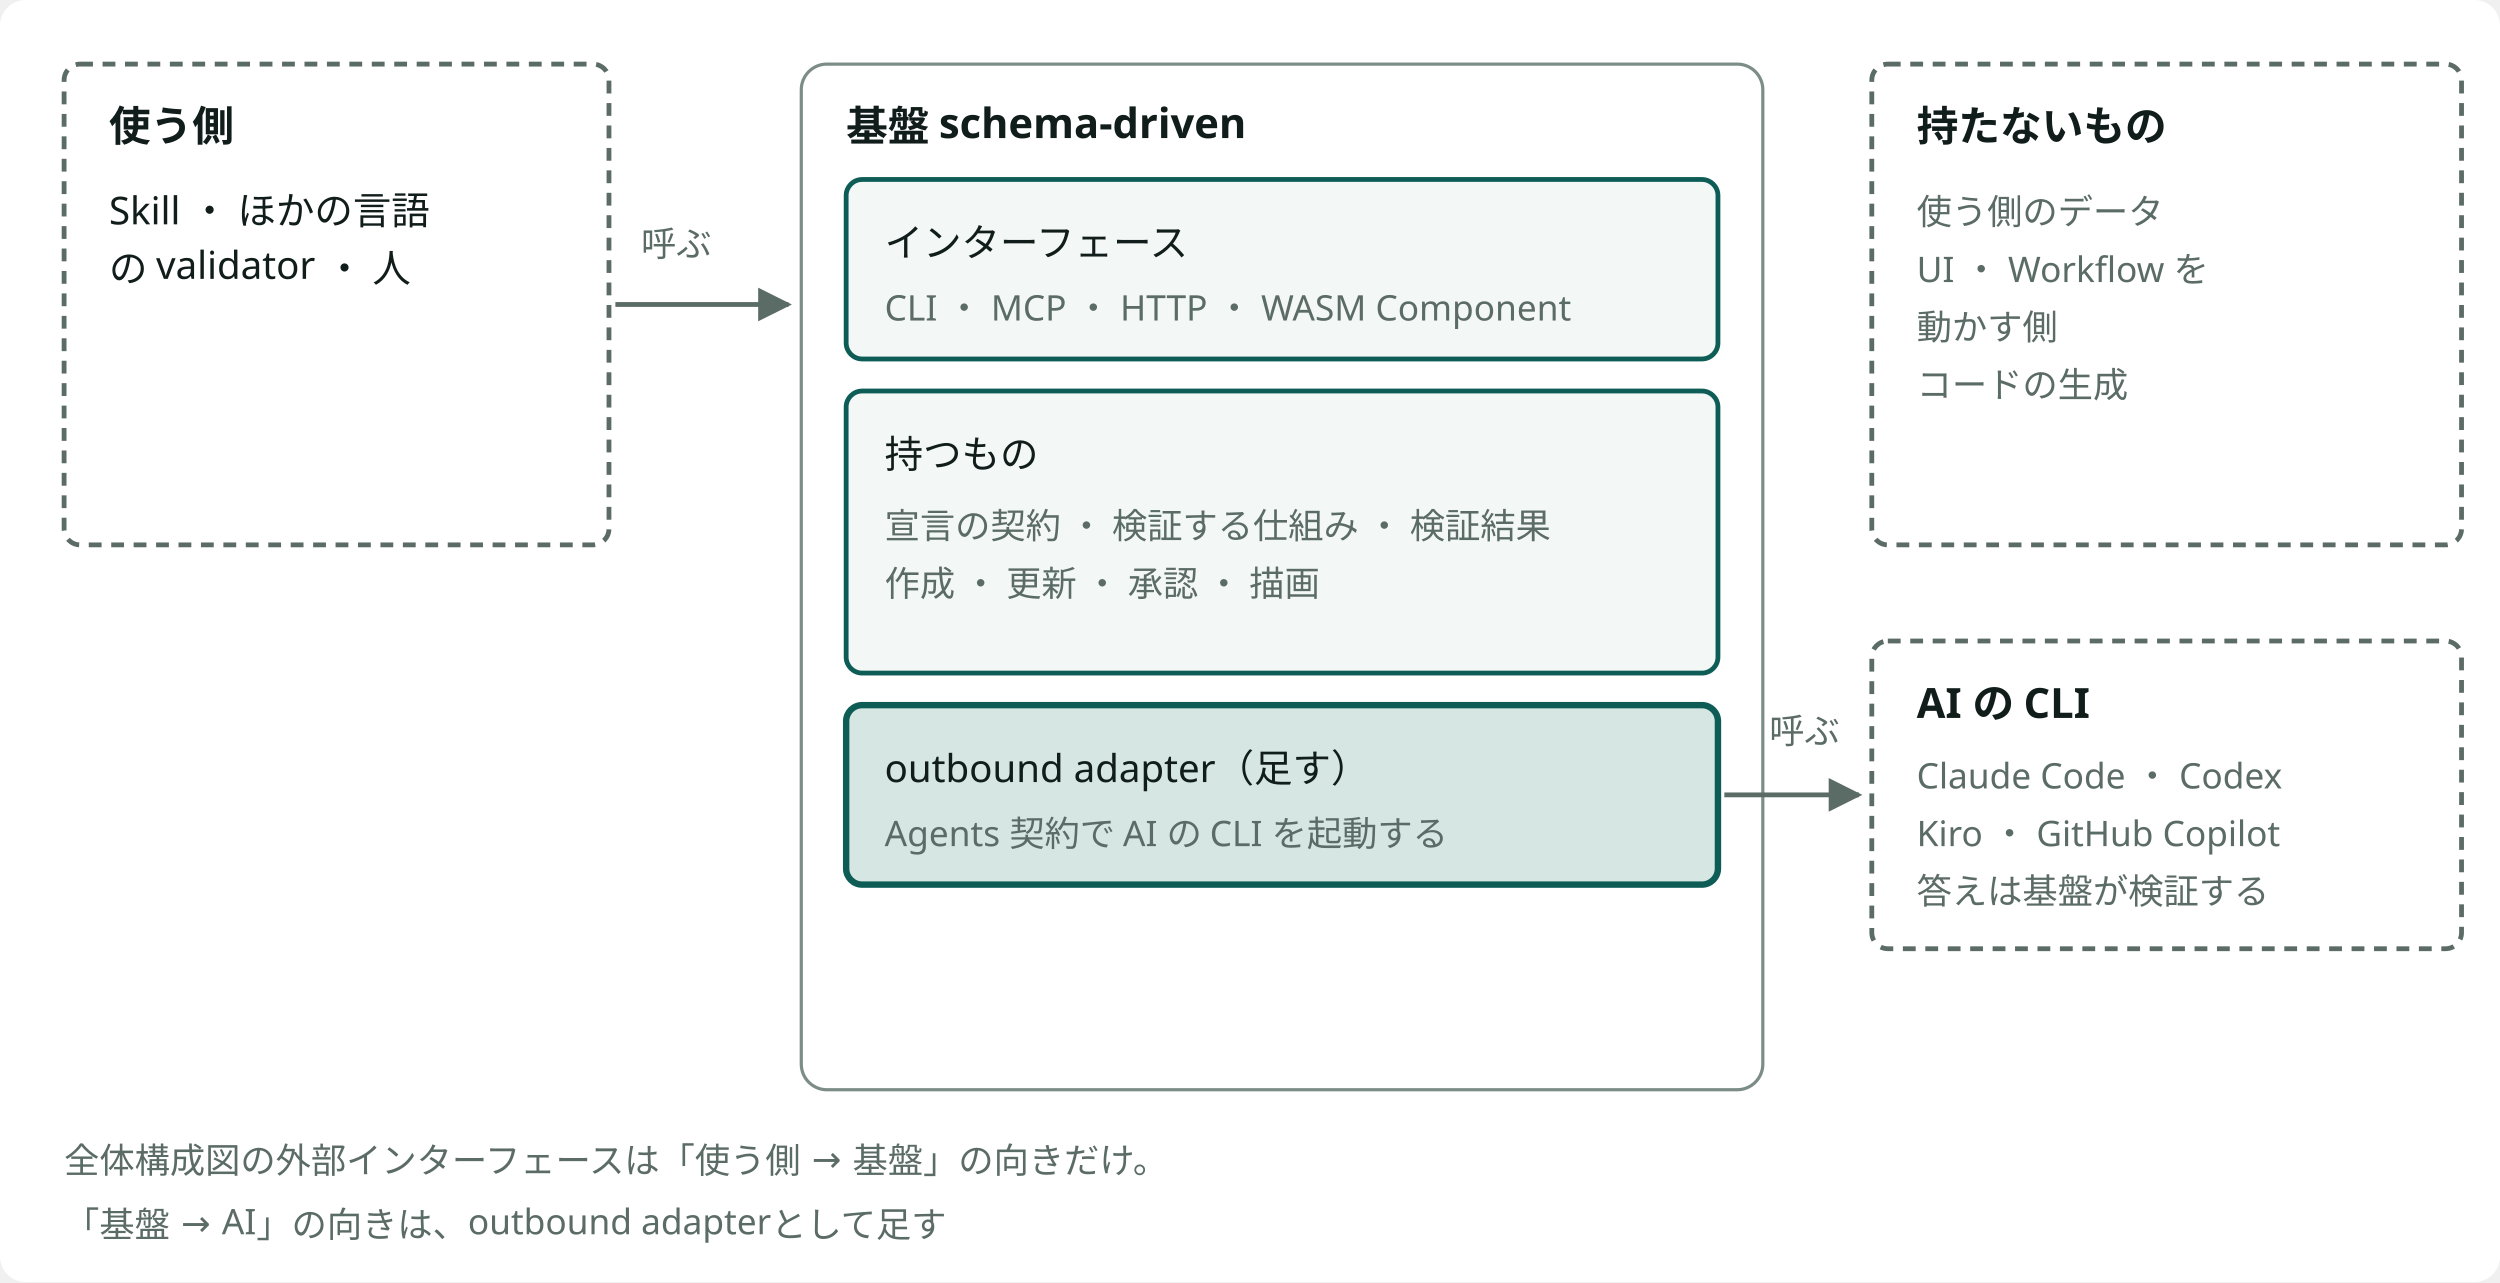
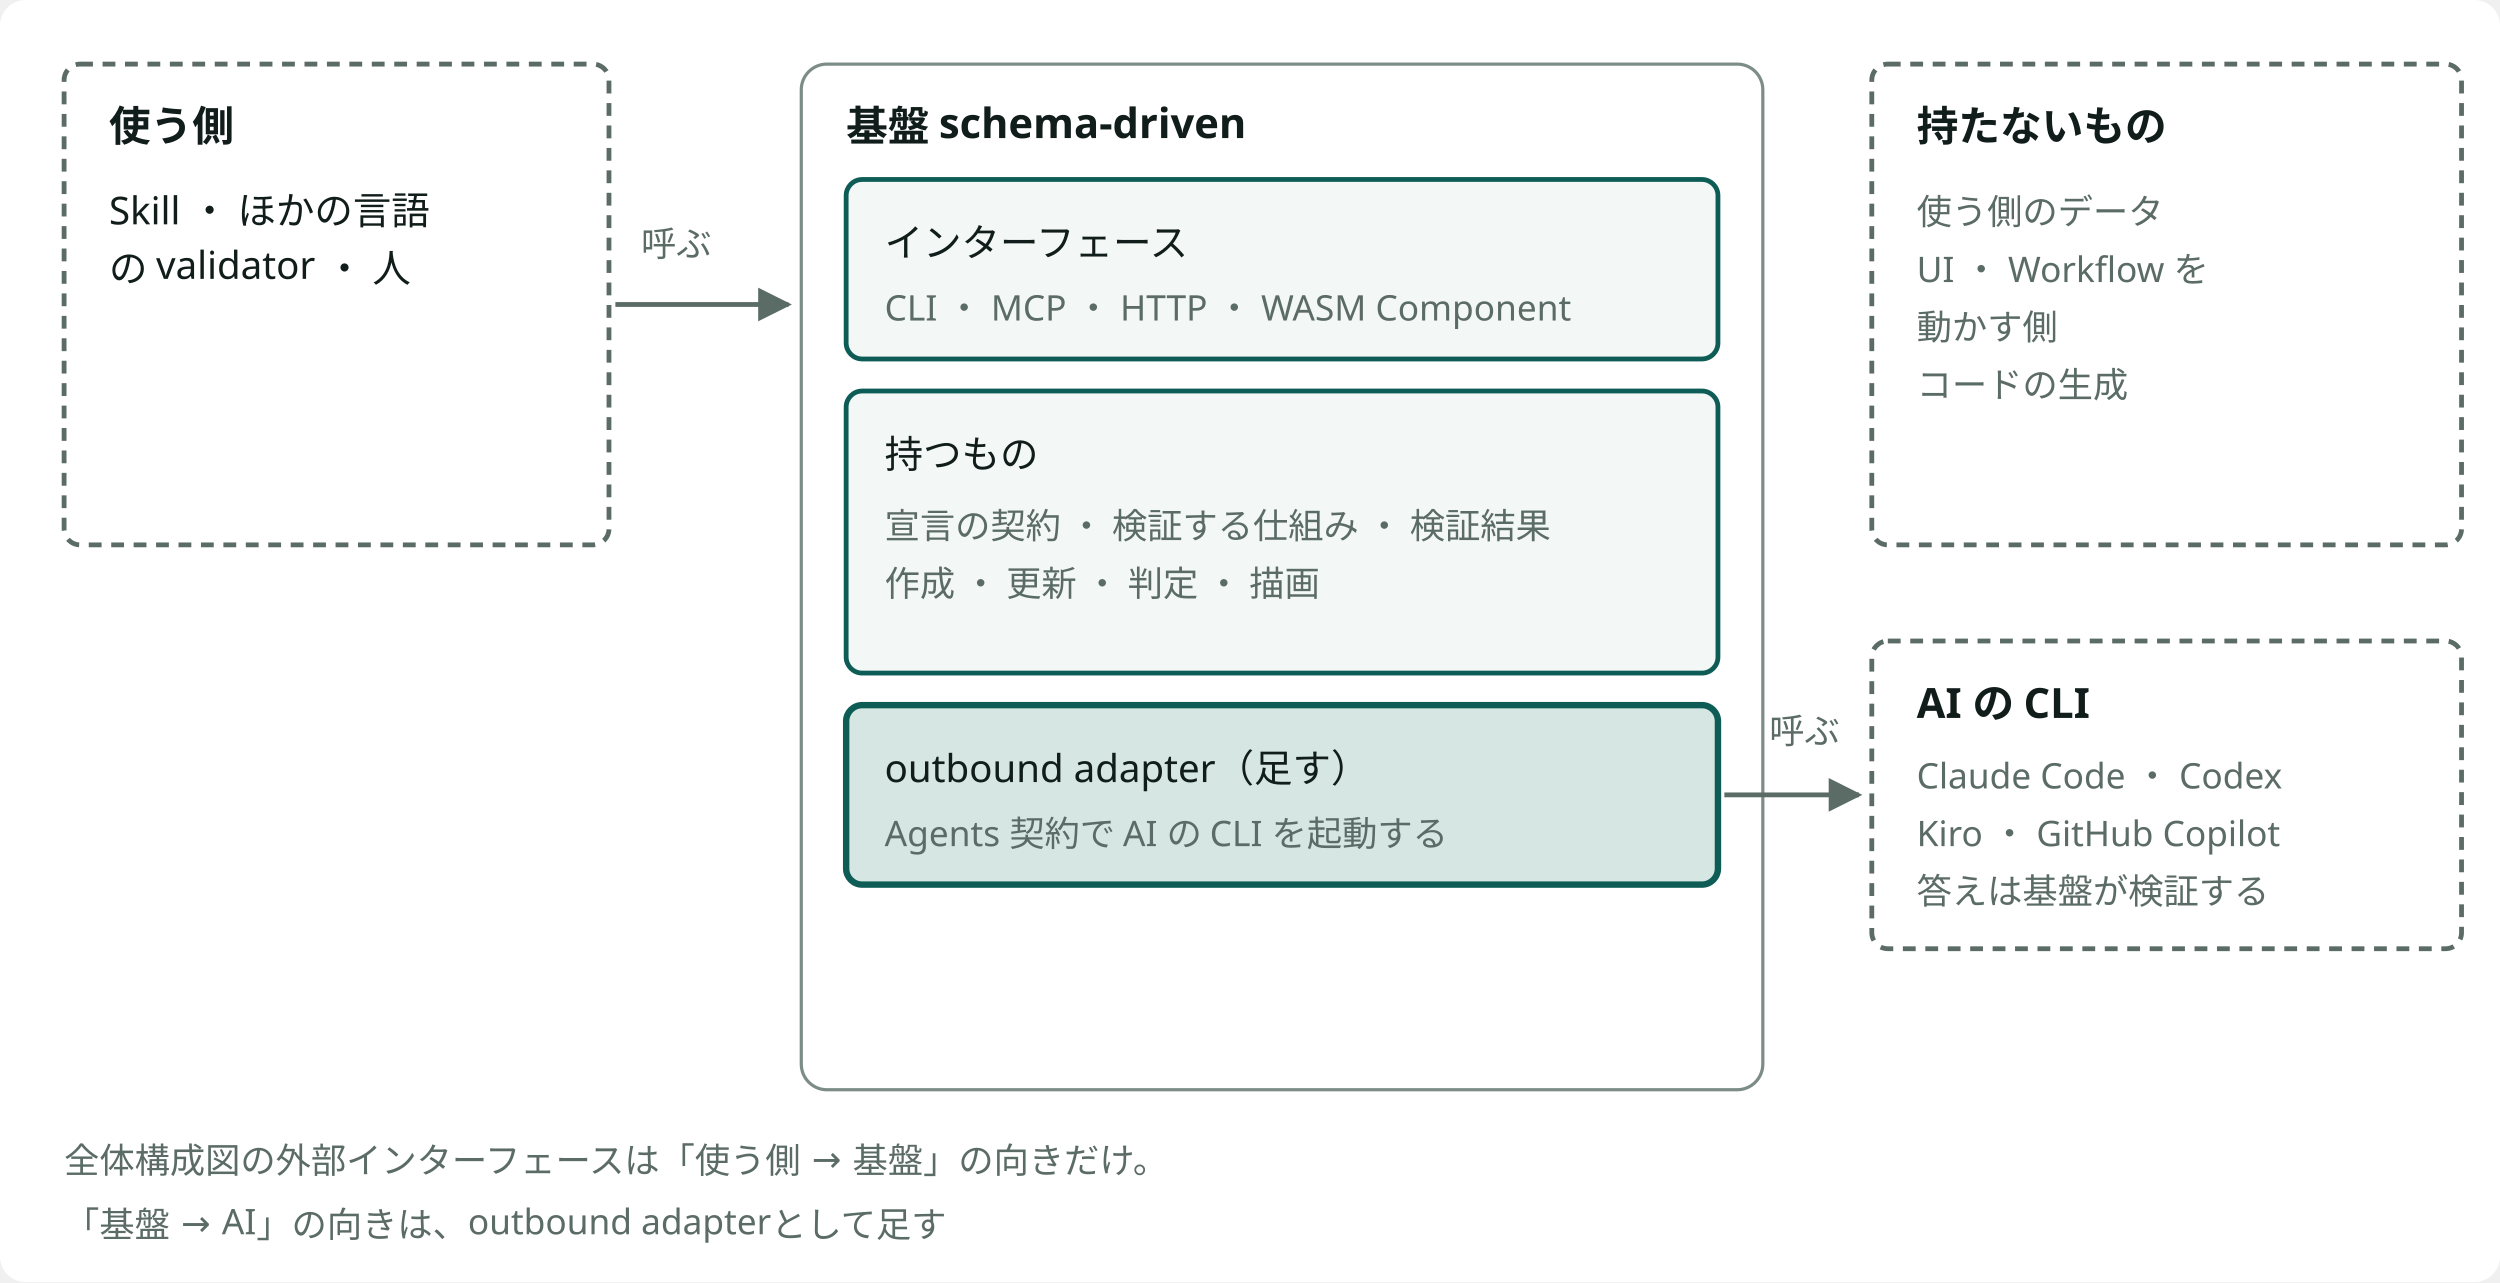
<svg viewBox="0 0 780 400" style="min-width:660px" role="img" aria-label="基盤の境界と、呼ぶ向き" class="dsvg">
-   <style data-dsvg="dark">.dsvg .canvas{fill:var(--dsvg-area-fill,#FFFFFF)}.dsvg .boundary{stroke:var(--dsvg-ink-soft,#5B6B66)}.dsvg .title{fill:var(--dsvg-ink,#111D1A);font-size:13px;font-weight:700}.dsvg .label{fill:var(--dsvg-ink,#111D1A);font-size:12px}.dsvg .flow{stroke:var(--dsvg-ink-soft,#5B6B66)}.dsvg .note{fill:var(--dsvg-ink-soft,#5B6B66);font-size:11px}.dsvg .area{fill:var(--dsvg-area-fill,#FFFFFF);stroke:var(--dsvg-line,#7C8C86)}.dsvg .box{fill:var(--dsvg-box-fill,#F3F7F5);stroke:var(--dsvg-accent,#0D5C55)}.dsvg .box.focus{fill:var(--dsvg-accent-bg,#D5E6E3);stroke:var(--dsvg-accent,#0D5C55)}.dsvg #dsvg-534bcd1e-arrow-5B6B66 path{fill:var(--dsvg-ink-soft,#5B6B66)}@media (prefers-color-scheme:dark){:root:not([data-theme="light"]) .dsvg,.dsvg:root:not([data-theme="light"]){--dsvg-area-fill:#22302D;--dsvg-ink-soft:#9DADA8;--dsvg-ink:#E6EEEB;--dsvg-line:#62756F;--dsvg-box-fill:#16211E;--dsvg-accent:#6CC9B8;--dsvg-accent-bg:#173330}}:root[data-theme="dark"] .dsvg{--dsvg-area-fill:#22302D;--dsvg-ink-soft:#9DADA8;--dsvg-ink:#E6EEEB;--dsvg-line:#62756F;--dsvg-box-fill:#16211E;--dsvg-accent:#6CC9B8;--dsvg-accent-bg:#173330}</style>
+   <style data-dsvg="dark">.dsvg .canvas{fill:var(--dsvg-area-fill,#FFFFFF)}.dsvg .boundary{stroke:var(--dsvg-ink-soft,#5B6B66)}.dsvg .title{fill:var(--dsvg-ink,#111D1A);font-size:13px;font-weight:700}.dsvg .label{fill:var(--dsvg-ink,#111D1A);font-size:12px}.dsvg .flow{stroke:var(--dsvg-ink-soft,#5B6B66)}.dsvg .note{fill:var(--dsvg-ink-soft,#5B6B66);font-size:11px}.dsvg .area{fill:var(--dsvg-area-fill,#FFFFFF);stroke:var(--dsvg-line,#7C8C86)}.dsvg .box{fill:var(--dsvg-box-fill,#F3F7F5);stroke:var(--dsvg-accent,#0D5C55)}.dsvg .box.focus{fill:var(--dsvg-accent-bg,#D5E6E3);stroke:var(--dsvg-accent,#0D5C55)}.dsvg #dsvg-d40c4e3d-arrow-5B6B66 path{fill:var(--dsvg-ink-soft,#5B6B66)}@media (prefers-color-scheme:dark){:root:not([data-theme="light"]) .dsvg,.dsvg:root:not([data-theme="light"]){--dsvg-area-fill:#22302D;--dsvg-ink-soft:#9DADA8;--dsvg-ink:#E6EEEB;--dsvg-line:#62756F;--dsvg-box-fill:#16211E;--dsvg-accent:#6CC9B8;--dsvg-accent-bg:#173330}}:root[data-theme="dark"] .dsvg{--dsvg-area-fill:#22302D;--dsvg-ink-soft:#9DADA8;--dsvg-ink:#E6EEEB;--dsvg-line:#62756F;--dsvg-box-fill:#16211E;--dsvg-accent:#6CC9B8;--dsvg-accent-bg:#173330}</style>
  <defs data-dsvg="marker">
-     <marker id="dsvg-534bcd1e-arrow-5B6B66" viewBox="0 0 10 10" refX="9" refY="5" markerWidth="7" markerHeight="7" orient="auto-start-reverse">
+     <marker id="dsvg-d40c4e3d-arrow-5B6B66" viewBox="0 0 10 10" refX="9" refY="5" markerWidth="7" markerHeight="7" orient="auto-start-reverse">
      <path d="M0,0 L10,5 L0,10 z" fill="#5B6B66" />
    </marker>
  </defs>
  <rect data-dsvg="canvas" class="canvas" x="0.0" y="0.0" width="780.0" height="400.0" fill="#FFFFFF" rx="8" />
  <rect class="boundary" x="20" y="20" width="170" height="150" fill="none" stroke="#5B6B66" stroke-width="1.5" stroke-dasharray="4 3" rx="5" />
  <text class="title" x="34" y="44" font-family="Noto Sans JP, Hiragino Kaku Gothic ProN, sans-serif" font-size="13" font-weight="700" fill="#111D1A">使う側</text>
  <text class="label" x="34" y="70" font-family="Noto Sans JP, Hiragino Kaku Gothic ProN, sans-serif" font-size="12" fill="#111D1A">Skill ・ ほかの言語</text>
  <text class="label" x="34" y="88" font-family="Noto Sans JP, Hiragino Kaku Gothic ProN, sans-serif" font-size="12" fill="#111D1A">の validator ・ 人</text>
-   <path class="flow" d="M192,95 H246" fill="none" stroke="#5B6B66" stroke-width="1.5" marker-end="url(#dsvg-534bcd1e-arrow-5B6B66)" />
+   <path class="flow" d="M192,95 H246" fill="none" stroke="#5B6B66" stroke-width="1.5" marker-end="url(#dsvg-d40c4e3d-arrow-5B6B66)" />
  <text class="note" x="200" y="80" font-family="Noto Sans JP, Hiragino Kaku Gothic ProN, sans-serif" font-size="11" fill="#5B6B66">呼ぶ</text>
  <rect class="area" x="250" y="20" width="300" height="320" fill="#FFFFFF" stroke="#7C8C86" stroke-width="1" rx="8" />
  <text class="title" x="264" y="44" font-family="Noto Sans JP, Hiragino Kaku Gothic ProN, sans-serif" font-size="13" font-weight="700" fill="#111D1A">基盤 schema-driven</text>
  <rect class="box" x="264" y="56" width="272" height="56" fill="#F3F7F5" stroke="#0D5C55" stroke-width="1.5" rx="5" />
  <text class="label" x="276" y="80" font-family="Noto Sans JP, Hiragino Kaku Gothic ProN, sans-serif" font-size="12" fill="#111D1A">インターフェース</text>
  <text class="note" x="276" y="100" font-family="Noto Sans JP, Hiragino Kaku Gothic ProN, sans-serif" font-size="11" fill="#5B6B66">CLI ・ MCP ・ HTTP ・ WASM Component</text>
  <rect class="box" x="264" y="122" width="272" height="88" fill="#F3F7F5" stroke="#0D5C55" stroke-width="1.5" rx="5" />
  <text class="label" x="276" y="146" font-family="Noto Sans JP, Hiragino Kaku Gothic ProN, sans-serif" font-size="12" fill="#111D1A">持つもの</text>
  <text class="note" x="276" y="168" font-family="Noto Sans JP, Hiragino Kaku Gothic ProN, sans-serif" font-size="11" fill="#5B6B66">宣言の契約 ・ 検証する仕組み ・ 検証結果</text>
-   <text class="note" x="276" y="186" font-family="Noto Sans JP, Hiragino Kaku Gothic ProN, sans-serif" font-size="11" fill="#5B6B66">作成 ・ 更新 ・ 承認 ・ 描画</text>
+   <text class="note" x="276" y="186" font-family="Noto Sans JP, Hiragino Kaku Gothic ProN, sans-serif" font-size="11" fill="#5B6B66">作成 ・ 更新 ・ 判定 ・ 描画</text>
  <rect class="box focus" x="264" y="220" width="272" height="56" fill="#D5E6E3" stroke="#0D5C55" stroke-width="2" rx="5" />
  <text class="label" x="276" y="244" font-family="Noto Sans JP, Hiragino Kaku Gothic ProN, sans-serif" font-size="12" fill="#111D1A">outbound adapter（足す）</text>
  <text class="note" x="276" y="264" font-family="Noto Sans JP, Hiragino Kaku Gothic ProN, sans-serif" font-size="11" fill="#5B6B66">Agents 契約で AI の CLI を起動する</text>
-   <path class="flow" d="M538,248 H580" fill="none" stroke="#5B6B66" stroke-width="1.5" marker-end="url(#dsvg-534bcd1e-arrow-5B6B66)" />
+   <path class="flow" d="M538,248 H580" fill="none" stroke="#5B6B66" stroke-width="1.5" marker-end="url(#dsvg-d40c4e3d-arrow-5B6B66)" />
  <text class="note" x="552" y="232" font-family="Noto Sans JP, Hiragino Kaku Gothic ProN, sans-serif" font-size="11" fill="#5B6B66">呼ぶ</text>
  <rect class="boundary" x="584" y="200" width="184" height="96" fill="none" stroke="#5B6B66" stroke-width="1.5" stroke-dasharray="4 3" rx="5" />
  <text class="title" x="598" y="224" font-family="Noto Sans JP, Hiragino Kaku Gothic ProN, sans-serif" font-size="13" font-weight="700" fill="#111D1A">AI の CLI</text>
  <text class="note" x="598" y="246" font-family="Noto Sans JP, Hiragino Kaku Gothic ProN, sans-serif" font-size="11" fill="#5B6B66">Claude Code ・ Codex</text>
  <text class="note" x="598" y="264" font-family="Noto Sans JP, Hiragino Kaku Gothic ProN, sans-serif" font-size="11" fill="#5B6B66">Kiro ・ GitHub Copilot</text>
  <text class="note" x="598" y="282" font-family="Noto Sans JP, Hiragino Kaku Gothic ProN, sans-serif" font-size="11" fill="#5B6B66">答えは基盤が検証する</text>
  <rect class="boundary" x="584" y="20" width="184" height="150" fill="none" stroke="#5B6B66" stroke-width="1.5" stroke-dasharray="4 3" rx="5" />
  <text class="title" x="598" y="44" font-family="Noto Sans JP, Hiragino Kaku Gothic ProN, sans-serif" font-size="13" font-weight="700" fill="#111D1A">持たないもの</text>
  <text class="note" x="598" y="70" font-family="Noto Sans JP, Hiragino Kaku Gothic ProN, sans-serif" font-size="11" fill="#5B6B66">使う側のデータ</text>
  <text class="note" x="598" y="88" font-family="Noto Sans JP, Hiragino Kaku Gothic ProN, sans-serif" font-size="11" fill="#5B6B66">UI ・ Workflow を</text>
  <text class="note" x="598" y="106" font-family="Noto Sans JP, Hiragino Kaku Gothic ProN, sans-serif" font-size="11" fill="#5B6B66">動かす側</text>
  <text class="note" x="598" y="124" font-family="Noto Sans JP, Hiragino Kaku Gothic ProN, sans-serif" font-size="11" fill="#5B6B66">コードの生成</text>
  <text class="note" x="20" y="366" font-family="Noto Sans JP, Hiragino Kaku Gothic ProN, sans-serif" font-size="11" fill="#5B6B66">全体構成図の外部インターフェースは「使う側 → 基盤」の向きだけ。</text>
  <text class="note" x="20" y="386" font-family="Noto Sans JP, Hiragino Kaku Gothic ProN, sans-serif" font-size="11" fill="#5B6B66">「基盤 → AI」の向きは、outbound adapterとして足す</text>
</svg>
